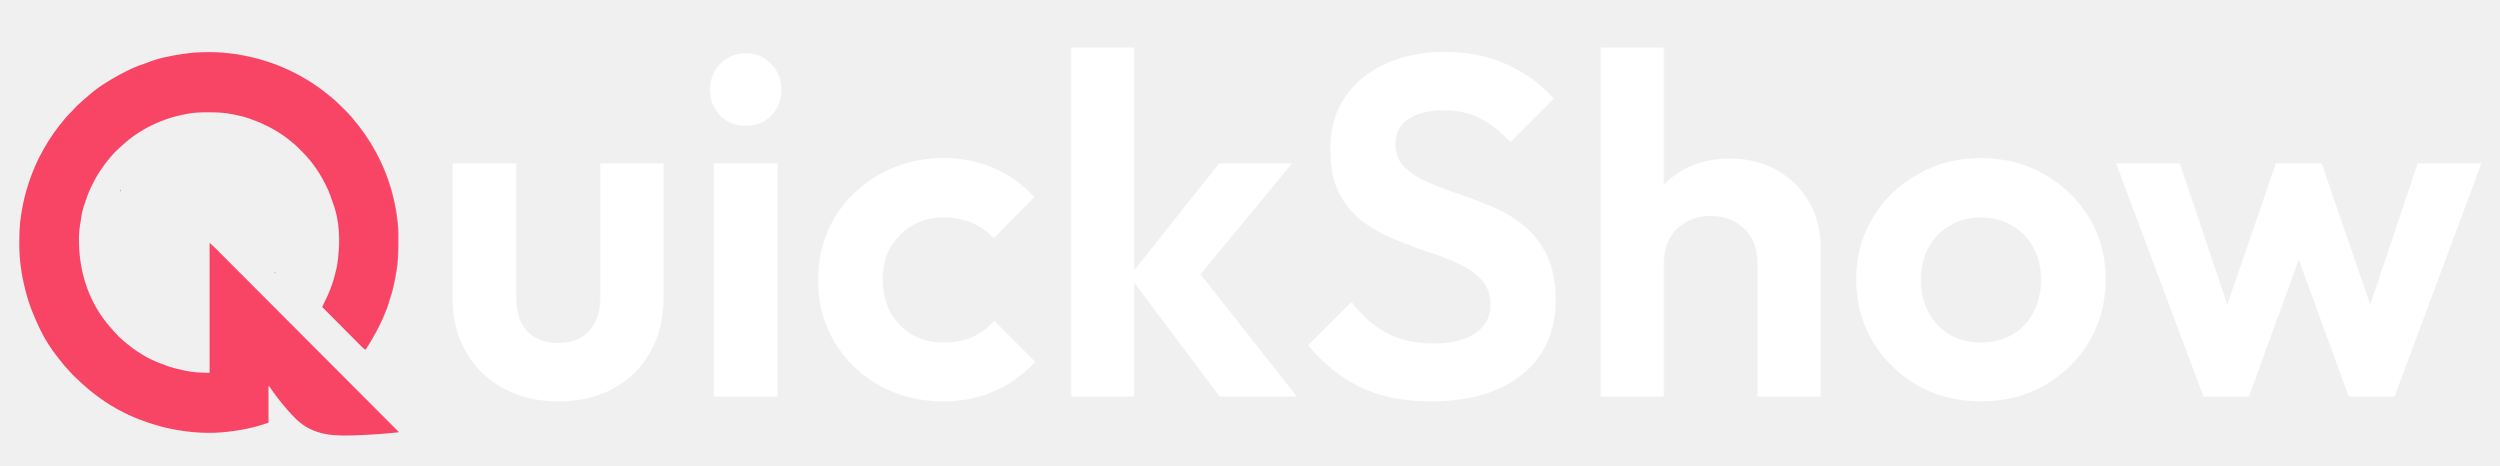
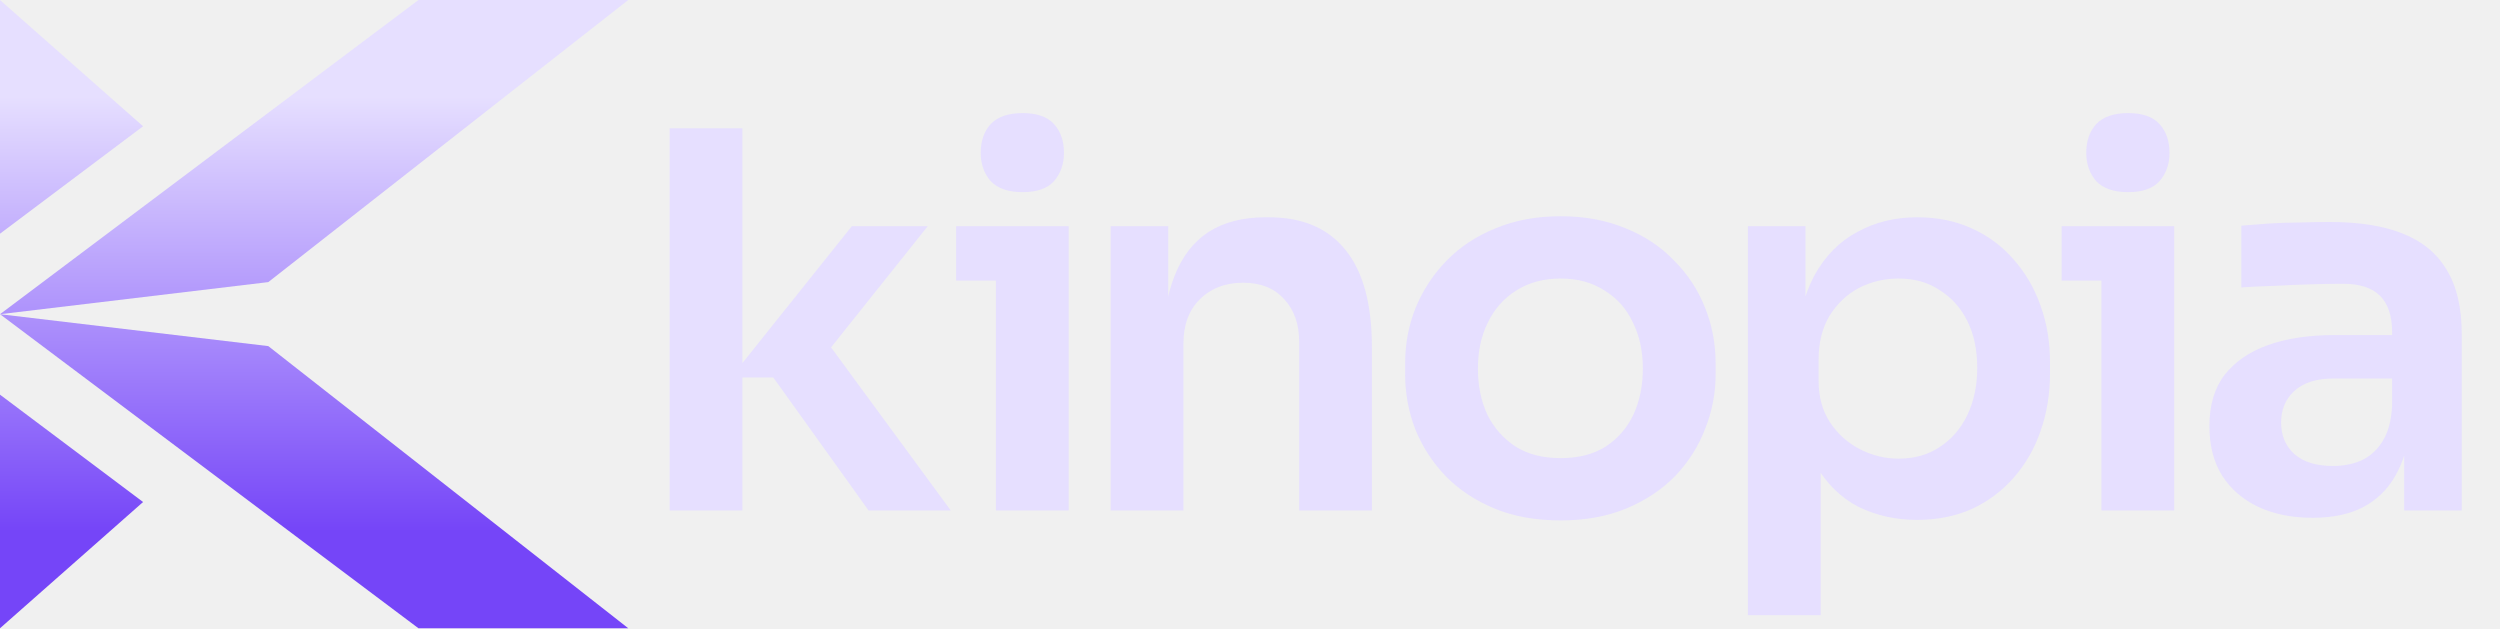
- <svg xmlns="http://www.w3.org/2000/svg" width="145" height="27" viewBox="0 0 145 27" fill="none">
-   <path d="M32.392 23.28C31.197 23.28 30.133 23.028 29.2 22.524C28.285 22.02 27.567 21.32 27.044 20.424C26.521 19.528 26.26 18.492 26.26 17.316V9.476H29.956V17.232C29.956 17.792 30.049 18.277 30.236 18.688C30.423 19.08 30.703 19.379 31.076 19.584C31.449 19.789 31.888 19.892 32.392 19.892C33.157 19.892 33.755 19.659 34.184 19.192C34.613 18.725 34.828 18.072 34.828 17.232V9.476H38.496V17.316C38.496 18.511 38.235 19.556 37.712 20.452C37.208 21.348 36.489 22.048 35.556 22.552C34.641 23.037 33.587 23.28 32.392 23.28ZM41.417 23V9.476H45.113V23H41.417ZM43.265 7.292C42.668 7.292 42.173 7.096 41.781 6.704C41.389 6.293 41.193 5.789 41.193 5.192C41.193 4.613 41.389 4.119 41.781 3.708C42.173 3.297 42.668 3.092 43.265 3.092C43.881 3.092 44.376 3.297 44.749 3.708C45.141 4.119 45.337 4.613 45.337 5.192C45.337 5.789 45.141 6.293 44.749 6.704C44.376 7.096 43.881 7.292 43.265 7.292ZM54.746 23.28C53.365 23.28 52.124 22.972 51.022 22.356C49.921 21.74 49.053 20.9 48.418 19.836C47.784 18.772 47.466 17.577 47.466 16.252C47.466 14.908 47.784 13.704 48.418 12.64C49.053 11.576 49.921 10.736 51.022 10.12C52.142 9.485 53.384 9.168 54.746 9.168C55.81 9.168 56.79 9.364 57.686 9.756C58.582 10.148 59.357 10.708 60.01 11.436L57.658 13.816C57.304 13.424 56.874 13.125 56.37 12.92C55.885 12.715 55.344 12.612 54.746 12.612C54.074 12.612 53.468 12.771 52.926 13.088C52.404 13.387 51.984 13.807 51.666 14.348C51.368 14.871 51.218 15.496 51.218 16.224C51.218 16.933 51.368 17.568 51.666 18.128C51.984 18.669 52.404 19.099 52.926 19.416C53.468 19.715 54.074 19.864 54.746 19.864C55.362 19.864 55.913 19.761 56.398 19.556C56.902 19.332 57.332 19.015 57.686 18.604L60.066 20.984C59.376 21.731 58.582 22.3 57.686 22.692C56.79 23.084 55.81 23.28 54.746 23.28ZM70.767 23L65.531 16.028L70.74 9.476H74.968L68.864 16.868L69.004 15.076L75.248 23H70.767ZM62.144 23V2.756H65.811V23H62.144ZM83.04 23.28C81.454 23.28 80.091 23.009 78.953 22.468C77.832 21.927 76.815 21.115 75.9 20.032L78.421 17.512C78.999 18.277 79.671 18.875 80.436 19.304C81.202 19.715 82.135 19.92 83.237 19.92C84.226 19.92 85.01 19.724 85.588 19.332C86.186 18.94 86.484 18.399 86.484 17.708C86.484 17.111 86.317 16.625 85.981 16.252C85.644 15.879 85.197 15.561 84.636 15.3C84.095 15.039 83.489 14.805 82.817 14.6C82.163 14.376 81.501 14.124 80.829 13.844C80.175 13.564 79.569 13.219 79.008 12.808C78.467 12.379 78.028 11.837 77.692 11.184C77.356 10.512 77.189 9.672 77.189 8.664C77.189 7.469 77.478 6.452 78.056 5.612C78.635 4.772 79.428 4.128 80.436 3.68C81.445 3.232 82.583 3.008 83.853 3.008C85.197 3.008 86.41 3.26 87.493 3.764C88.575 4.268 89.462 4.921 90.153 5.724L87.632 8.244C87.054 7.609 86.457 7.143 85.841 6.844C85.243 6.545 84.562 6.396 83.796 6.396C82.919 6.396 82.228 6.564 81.725 6.9C81.221 7.236 80.969 7.721 80.969 8.356C80.969 8.897 81.136 9.336 81.472 9.672C81.808 10.008 82.247 10.297 82.788 10.54C83.349 10.783 83.955 11.016 84.609 11.24C85.281 11.464 85.943 11.716 86.597 11.996C87.269 12.276 87.875 12.64 88.416 13.088C88.977 13.536 89.424 14.115 89.76 14.824C90.097 15.515 90.264 16.373 90.264 17.4C90.264 19.229 89.621 20.667 88.332 21.712C87.044 22.757 85.281 23.28 83.04 23.28ZM101.978 23V15.244C101.978 14.441 101.726 13.788 101.222 13.284C100.718 12.78 100.065 12.528 99.262 12.528C98.739 12.528 98.273 12.64 97.862 12.864C97.451 13.088 97.125 13.405 96.882 13.816C96.658 14.227 96.546 14.703 96.546 15.244L95.118 14.516C95.118 13.452 95.342 12.528 95.79 11.744C96.238 10.941 96.854 10.316 97.638 9.868C98.441 9.42 99.355 9.196 100.382 9.196C101.409 9.196 102.314 9.42 103.098 9.868C103.901 10.316 104.526 10.932 104.974 11.716C105.422 12.5 105.646 13.405 105.646 14.432V23H101.978ZM92.878 23V2.756H96.546V23H92.878ZM114.957 23.28C113.594 23.28 112.362 22.972 111.261 22.356C110.178 21.721 109.31 20.872 108.657 19.808C108.022 18.725 107.705 17.521 107.705 16.196C107.705 14.871 108.022 13.685 108.657 12.64C109.291 11.576 110.159 10.736 111.261 10.12C112.362 9.485 113.585 9.168 114.929 9.168C116.31 9.168 117.542 9.485 118.625 10.12C119.726 10.736 120.594 11.576 121.229 12.64C121.863 13.685 122.181 14.871 122.181 16.196C122.181 17.521 121.863 18.725 121.229 19.808C120.594 20.872 119.726 21.721 118.625 22.356C117.542 22.972 116.319 23.28 114.957 23.28ZM114.929 19.864C115.619 19.864 116.226 19.715 116.749 19.416C117.29 19.099 117.701 18.669 117.981 18.128C118.279 17.568 118.429 16.933 118.429 16.224C118.429 15.515 118.279 14.889 117.981 14.348C117.682 13.807 117.271 13.387 116.749 13.088C116.226 12.771 115.619 12.612 114.929 12.612C114.257 12.612 113.659 12.771 113.137 13.088C112.614 13.387 112.203 13.807 111.905 14.348C111.606 14.889 111.457 15.515 111.457 16.224C111.457 16.933 111.606 17.568 111.905 18.128C112.203 18.669 112.614 19.099 113.137 19.416C113.659 19.715 114.257 19.864 114.929 19.864ZM127.853 23L122.785 9.476H126.481L129.785 19.304L128.665 19.332L132.053 9.476H134.713L138.101 19.332L136.981 19.304L140.285 9.476H143.981L138.941 23H136.281L132.865 13.648H133.901L130.485 23H127.853Z" fill="white" />
-   <mask id="mask0_4919_985" style="mask-type:luminance" maskUnits="userSpaceOnUse" x="0" y="2" width="25" height="25">
-     <path d="M24.295 2H0V26.333H24.295V2Z" fill="white" />
-   </mask>
-   <g mask="url(#mask0_4919_985)">
-     <path d="M13.708 3.143C13.732 3.146 13.757 3.15 13.781 3.154C13.905 3.172 14.028 3.195 14.15 3.221C14.197 3.231 14.245 3.241 14.292 3.251C16.047 3.605 17.717 4.393 19.095 5.539C19.13 5.568 19.166 5.596 19.201 5.625C19.491 5.855 19.752 6.119 20.014 6.38C20.034 6.4 20.054 6.42 20.075 6.441C20.19 6.556 20.3 6.674 20.405 6.798C20.421 6.816 20.421 6.816 20.437 6.835C20.956 7.438 21.409 8.088 21.79 8.787C21.802 8.809 21.814 8.832 21.827 8.855C22.105 9.367 22.341 9.901 22.529 10.453C22.537 10.476 22.545 10.499 22.553 10.523C22.696 10.941 22.807 11.362 22.899 11.794C22.904 11.816 22.908 11.838 22.913 11.861C22.993 12.236 23.04 12.617 23.084 12.998C23.086 13.014 23.088 13.03 23.09 13.047C23.109 13.217 23.111 13.387 23.111 13.558C23.111 13.589 23.112 13.621 23.112 13.653C23.112 13.755 23.112 13.856 23.112 13.957C23.112 13.975 23.112 13.992 23.112 14.01C23.113 14.621 23.102 15.222 22.985 15.824C22.971 15.899 22.958 15.974 22.946 16.049C22.919 16.215 22.882 16.378 22.845 16.541C22.832 16.595 22.82 16.648 22.809 16.701C22.764 16.897 22.712 17.087 22.645 17.277C22.629 17.327 22.614 17.376 22.599 17.426C22.591 17.451 22.583 17.476 22.576 17.501C22.56 17.553 22.544 17.605 22.529 17.656C22.491 17.786 22.45 17.911 22.392 18.033C22.368 18.086 22.347 18.139 22.326 18.192C22.032 18.933 21.643 19.616 21.213 20.284C21.132 20.25 21.08 20.203 21.017 20.14C20.997 20.12 20.976 20.099 20.955 20.078C20.933 20.055 20.91 20.033 20.888 20.01C20.864 19.986 20.84 19.962 20.816 19.938C20.751 19.873 20.686 19.808 20.622 19.743C20.554 19.675 20.486 19.607 20.419 19.539C20.29 19.41 20.162 19.282 20.034 19.153C19.888 19.006 19.742 18.86 19.596 18.713C19.296 18.412 18.996 18.111 18.696 17.809C18.726 17.733 18.758 17.66 18.796 17.587C18.941 17.304 19.069 17.02 19.181 16.722C19.186 16.707 19.192 16.692 19.198 16.677C19.209 16.646 19.221 16.616 19.232 16.586C19.245 16.551 19.258 16.515 19.272 16.48C19.337 16.308 19.383 16.133 19.426 15.954C19.433 15.926 19.44 15.898 19.447 15.869C19.46 15.814 19.474 15.76 19.487 15.705C19.5 15.651 19.514 15.598 19.529 15.545C19.562 15.411 19.576 15.274 19.592 15.137C19.598 15.089 19.604 15.04 19.61 14.992C19.741 13.942 19.7 12.767 19.314 11.771C19.289 11.706 19.268 11.64 19.247 11.575C19.187 11.39 19.123 11.209 19.042 11.031C19.035 11.014 19.027 10.997 19.019 10.979C18.647 10.16 18.142 9.392 17.495 8.764C17.439 8.708 17.382 8.651 17.327 8.594C17.191 8.454 17.047 8.33 16.895 8.209C16.871 8.19 16.848 8.171 16.824 8.151C16.168 7.616 15.42 7.222 14.627 6.937C14.583 6.921 14.54 6.905 14.497 6.889C14.366 6.84 14.236 6.798 14.101 6.763C14.082 6.758 14.063 6.753 14.044 6.748C13.755 6.675 13.465 6.615 13.169 6.574C13.15 6.571 13.13 6.568 13.11 6.565C12.764 6.52 12.42 6.515 12.073 6.514C12.049 6.514 12.024 6.514 12 6.514C11.64 6.515 11.291 6.526 10.937 6.59C10.917 6.593 10.898 6.596 10.878 6.6C9.477 6.844 8.137 7.461 7.091 8.434C7.042 8.479 6.993 8.522 6.943 8.565C6.752 8.731 6.572 8.916 6.411 9.111C6.4 9.123 6.39 9.136 6.379 9.149C5.964 9.646 5.596 10.188 5.323 10.778C5.301 10.825 5.278 10.872 5.255 10.919C5.132 11.174 5.038 11.438 4.949 11.706C4.943 11.724 4.937 11.741 4.931 11.759C4.832 12.055 4.732 12.361 4.707 12.673C4.701 12.725 4.691 12.774 4.68 12.825C4.646 12.989 4.628 13.155 4.609 13.321C4.607 13.338 4.606 13.356 4.604 13.373C4.589 13.506 4.582 13.637 4.581 13.77C4.581 13.79 4.58 13.81 4.58 13.831C4.565 15.587 5.056 17.297 6.157 18.688C6.175 18.712 6.194 18.735 6.213 18.759C6.312 18.883 6.417 19.003 6.524 19.12C6.567 19.168 6.609 19.216 6.65 19.265C6.81 19.449 6.986 19.619 7.173 19.775C7.192 19.791 7.211 19.807 7.23 19.823C7.295 19.877 7.361 19.931 7.427 19.984C7.449 20.002 7.471 20.019 7.493 20.038C8.09 20.51 8.782 20.909 9.505 21.147C9.555 21.165 9.603 21.185 9.651 21.206C9.813 21.272 9.983 21.314 10.152 21.358C10.209 21.373 10.266 21.388 10.322 21.403C10.572 21.47 10.82 21.52 11.075 21.557C11.091 21.559 11.106 21.561 11.122 21.564C11.468 21.613 11.809 21.614 12.161 21.626C12.161 19.137 12.161 16.649 12.161 14.085C12.342 14.241 12.342 14.241 12.412 14.31C12.428 14.326 12.444 14.342 12.46 14.358C12.485 14.384 12.485 14.384 12.511 14.409C12.53 14.428 12.548 14.446 12.567 14.465C12.629 14.527 12.69 14.589 12.752 14.651C12.797 14.696 12.841 14.741 12.886 14.785C12.983 14.883 13.081 14.98 13.178 15.077C13.322 15.222 13.467 15.367 13.611 15.512C13.87 15.77 14.128 16.029 14.386 16.287C14.612 16.514 14.837 16.74 15.063 16.966C15.086 16.988 15.086 16.988 15.108 17.011C15.169 17.072 15.23 17.133 15.291 17.194C15.861 17.765 16.431 18.336 17.001 18.907C17.508 19.415 18.014 19.922 18.521 20.43C19.09 21 19.66 21.57 20.229 22.141C20.289 22.201 20.35 22.262 20.41 22.323C20.425 22.338 20.44 22.353 20.456 22.368C20.681 22.594 20.907 22.82 21.133 23.047C21.39 23.303 21.646 23.56 21.903 23.817C22.046 23.961 22.19 24.105 22.334 24.249C22.43 24.345 22.525 24.441 22.621 24.537C22.676 24.592 22.73 24.647 22.785 24.702C22.844 24.76 22.903 24.819 22.961 24.878C22.979 24.895 22.996 24.913 23.014 24.93C23.029 24.946 23.045 24.962 23.061 24.978C23.081 24.998 23.081 24.998 23.101 25.018C23.13 25.05 23.13 25.05 23.13 25.073C22.378 25.155 21.626 25.209 20.871 25.239C20.843 25.24 20.816 25.241 20.787 25.243C19.446 25.297 18.254 25.299 17.222 24.35C17.02 24.159 16.834 23.954 16.652 23.744C16.632 23.72 16.632 23.72 16.61 23.696C16.268 23.301 15.951 22.89 15.658 22.457C15.628 22.41 15.628 22.41 15.578 22.389C15.578 23.092 15.578 23.794 15.578 24.518C15.32 24.604 15.069 24.686 14.806 24.752C14.775 24.76 14.744 24.768 14.713 24.776C14.258 24.891 13.804 24.97 13.338 25.027C13.31 25.03 13.282 25.034 13.253 25.038C12.174 25.173 11.027 25.1 9.964 24.878C9.901 24.865 9.838 24.853 9.776 24.841C9.554 24.797 9.339 24.741 9.123 24.674C9.059 24.654 8.995 24.636 8.931 24.617C7.78 24.277 6.657 23.735 5.695 23.014C5.664 22.991 5.633 22.968 5.602 22.945C5.35 22.758 5.107 22.564 4.876 22.351C4.825 22.304 4.773 22.258 4.721 22.213C4.641 22.144 4.568 22.07 4.494 21.995C4.45 21.952 4.404 21.912 4.357 21.872C4.268 21.795 4.191 21.711 4.114 21.623C4.071 21.575 4.028 21.528 3.984 21.481C3.835 21.324 3.696 21.163 3.564 20.991C3.523 20.936 3.48 20.883 3.437 20.831C2.89 20.172 2.428 19.385 2.092 18.596C2.083 18.573 2.073 18.55 2.063 18.527C2.03 18.45 1.998 18.373 1.965 18.296C1.954 18.271 1.943 18.245 1.932 18.218C1.738 17.758 1.589 17.299 1.469 16.814C1.463 16.791 1.457 16.768 1.451 16.744C1.235 15.886 1.117 15.028 1.118 14.143C1.118 14.121 1.118 14.099 1.118 14.077C1.119 13.534 1.138 12.993 1.228 12.456C1.239 12.39 1.249 12.324 1.26 12.258C1.35 11.689 1.488 11.143 1.671 10.597C1.677 10.579 1.683 10.561 1.689 10.543C1.789 10.245 1.897 9.954 2.023 9.666C2.032 9.646 2.041 9.625 2.05 9.604C2.192 9.275 2.354 8.96 2.531 8.648C2.543 8.627 2.555 8.606 2.568 8.584C2.742 8.279 2.928 7.986 3.131 7.7C3.152 7.672 3.152 7.672 3.172 7.643C3.324 7.431 3.48 7.224 3.651 7.027C3.705 6.964 3.756 6.9 3.807 6.835C3.909 6.709 4.022 6.596 4.138 6.483C4.221 6.402 4.297 6.32 4.371 6.231C4.408 6.189 4.448 6.153 4.491 6.117C4.555 6.062 4.616 6.006 4.674 5.945C4.765 5.853 4.862 5.773 4.962 5.692C5.019 5.646 5.073 5.599 5.126 5.55C5.646 5.084 6.262 4.703 6.872 4.369C6.895 4.357 6.917 4.344 6.94 4.332C7.395 4.084 7.87 3.85 8.367 3.699C8.43 3.679 8.491 3.656 8.552 3.631C9.176 3.377 9.858 3.246 10.521 3.143C10.545 3.139 10.545 3.139 10.57 3.135C11.592 2.977 12.687 2.988 13.708 3.143Z" fill="#F84565" />
-     <path d="M15.958 15.749C15.966 15.766 15.975 15.783 15.983 15.8C15.962 15.821 15.941 15.841 15.92 15.863C15.932 15.825 15.945 15.788 15.958 15.749Z" fill="#F84565" />
-     <path d="M7.011 10.986C7.024 11.024 7.024 11.024 7.008 11.057C6.986 11.088 6.986 11.088 6.948 11.113C6.965 11.068 6.986 11.027 7.011 10.986Z" fill="#F84565" />
-   </g>
+ <svg xmlns="http://www.w3.org/2000/svg" width="191" height="48" viewBox="0 0 191 48" fill="none">
+   <path d="M66.36 39L59.08 28.84H55.84L65.08 17.28H70.88L62.36 27.96L62.48 25.16L72.64 39H66.36ZM51.16 39V9.8H56.72V39H51.16ZM76.088 39V17.28H81.647V39H76.088ZM73.047 21.44V17.28H81.647V21.44H73.047ZM78.127 14.68C77.034 14.68 76.221 14.4 75.688 13.84C75.181 13.253 74.927 12.533 74.927 11.68C74.927 10.773 75.181 10.04 75.688 9.48C76.221 8.92 77.034 8.64 78.127 8.64C79.221 8.64 80.021 8.92 80.528 9.48C81.034 10.04 81.287 10.773 81.287 11.68C81.287 12.533 81.034 13.253 80.528 13.84C80.021 14.4 79.221 14.68 78.127 14.68ZM84.855 39V17.28H89.255V26.6H88.855C88.855 24.387 89.149 22.547 89.735 21.08C90.322 19.587 91.189 18.467 92.335 17.72C93.509 16.973 94.962 16.6 96.695 16.6H96.935C99.522 16.6 101.482 17.44 102.815 19.12C104.149 20.773 104.815 23.253 104.815 26.56V39H99.255V26.08C99.255 24.747 98.869 23.667 98.095 22.84C97.349 22.013 96.309 21.6 94.975 21.6C93.615 21.6 92.509 22.027 91.655 22.88C90.829 23.707 90.415 24.827 90.415 26.24V39H84.855ZM119.233 39.76C117.313 39.76 115.619 39.453 114.153 38.84C112.686 38.227 111.446 37.4 110.433 36.36C109.419 35.293 108.646 34.093 108.113 32.76C107.606 31.427 107.353 30.04 107.353 28.6V27.76C107.353 26.267 107.619 24.853 108.153 23.52C108.713 22.16 109.499 20.96 110.513 19.92C111.553 18.853 112.806 18.027 114.273 17.44C115.739 16.827 117.393 16.52 119.233 16.52C121.073 16.52 122.726 16.827 124.193 17.44C125.659 18.027 126.899 18.853 127.913 19.92C128.953 20.96 129.739 22.16 130.273 23.52C130.806 24.853 131.073 26.267 131.073 27.76V28.6C131.073 30.04 130.806 31.427 130.273 32.76C129.766 34.093 129.006 35.293 127.993 36.36C126.979 37.4 125.739 38.227 124.273 38.84C122.806 39.453 121.126 39.76 119.233 39.76ZM119.233 35C120.593 35 121.739 34.707 122.673 34.12C123.606 33.507 124.313 32.693 124.793 31.68C125.273 30.64 125.513 29.467 125.513 28.16C125.513 26.827 125.259 25.653 124.753 24.64C124.273 23.6 123.553 22.787 122.593 22.2C121.659 21.587 120.539 21.28 119.233 21.28C117.926 21.28 116.793 21.587 115.833 22.2C114.899 22.787 114.179 23.6 113.673 24.64C113.166 25.653 112.913 26.827 112.913 28.16C112.913 29.467 113.153 30.64 113.633 31.68C114.139 32.693 114.859 33.507 115.793 34.12C116.726 34.707 117.873 35 119.233 35ZM133.541 47V17.28H137.941V26.64L137.261 26.6C137.368 24.387 137.821 22.533 138.621 21.04C139.448 19.547 140.541 18.44 141.901 17.72C143.261 16.973 144.781 16.6 146.461 16.6C148.008 16.6 149.395 16.88 150.621 17.44C151.875 18 152.941 18.787 153.821 19.8C154.728 20.813 155.421 22 155.901 23.36C156.381 24.693 156.621 26.133 156.621 27.68V28.52C156.621 30.093 156.381 31.56 155.901 32.92C155.448 34.253 154.768 35.44 153.861 36.48C152.981 37.493 151.915 38.293 150.661 38.88C149.408 39.44 148.008 39.72 146.461 39.72C144.835 39.72 143.341 39.387 141.981 38.72C140.648 38.027 139.568 36.973 138.741 35.56C137.915 34.12 137.448 32.267 137.341 30L139.101 32.68V47H133.541ZM145.061 35.04C146.261 35.04 147.301 34.747 148.181 34.16C149.088 33.573 149.795 32.76 150.301 31.72C150.808 30.653 151.061 29.453 151.061 28.12C151.061 26.733 150.808 25.533 150.301 24.52C149.795 23.507 149.088 22.72 148.181 22.16C147.301 21.573 146.261 21.28 145.061 21.28C143.968 21.28 142.955 21.52 142.021 22C141.115 22.48 140.368 23.187 139.781 24.12C139.221 25.053 138.941 26.173 138.941 27.48V29.08C138.941 30.333 139.235 31.4 139.821 32.28C140.408 33.16 141.168 33.84 142.101 34.32C143.035 34.8 144.021 35.04 145.061 35.04ZM160.55 39V17.28H166.11V39H160.55ZM157.51 21.44V17.28H166.11V21.44H157.51ZM162.59 14.68C161.497 14.68 160.683 14.4 160.15 13.84C159.643 13.253 159.39 12.533 159.39 11.68C159.39 10.773 159.643 10.04 160.15 9.48C160.683 8.92 161.497 8.64 162.59 8.64C163.683 8.64 164.483 8.92 164.99 9.48C165.497 10.04 165.75 10.773 165.75 11.68C165.75 12.533 165.497 13.253 164.99 13.84C164.483 14.4 163.683 14.68 162.59 14.68ZM183.678 39V32.56H182.758V25.4C182.758 24.147 182.451 23.213 181.838 22.6C181.224 21.987 180.278 21.68 178.998 21.68C178.331 21.68 177.531 21.693 176.598 21.72C175.664 21.747 174.718 21.787 173.758 21.84C172.824 21.867 171.984 21.907 171.238 21.96V17.24C171.851 17.187 172.544 17.133 173.318 17.08C174.091 17.027 174.878 17 175.678 17C176.504 16.973 177.278 16.96 177.998 16.96C180.238 16.96 182.091 17.253 183.558 17.84C185.051 18.427 186.171 19.347 186.918 20.6C187.691 21.853 188.078 23.493 188.078 25.52V39H183.678ZM176.678 39.56C175.104 39.56 173.718 39.28 172.518 38.72C171.344 38.16 170.424 37.36 169.758 36.32C169.118 35.28 168.798 34.027 168.798 32.56C168.798 30.96 169.184 29.653 169.958 28.64C170.758 27.627 171.864 26.867 173.278 26.36C174.718 25.853 176.398 25.6 178.318 25.6H183.358V28.92H178.238C176.958 28.92 175.971 29.24 175.278 29.88C174.611 30.493 174.278 31.293 174.278 32.28C174.278 33.267 174.611 34.067 175.278 34.68C175.971 35.293 176.958 35.6 178.238 35.6C179.011 35.6 179.718 35.467 180.358 35.2C181.024 34.907 181.571 34.427 181.998 33.76C182.451 33.067 182.704 32.133 182.758 30.96L184.118 32.52C183.984 34.04 183.611 35.32 182.998 36.36C182.411 37.4 181.584 38.2 180.518 38.76C179.478 39.293 178.198 39.56 176.678 39.56Z" fill="#E6DFFF" />
+   <path d="M8.74835e-05 0.001V17.855L10.931 9.647L8.74835e-05 0.001Z" fill="url(#paint0_linear_2_5)" />
+   <path d="M5.50136e-05 47.999L10.931 38.354L5.50136e-05 30.152V47.999Z" fill="url(#paint1_linear_2_5)" />
+   <path d="M20.497 21.553L48 0L31.97 0L0 24.005L20.497 21.553Z" fill="url(#paint2_linear_2_5)" />
+   <path d="M0 24.005L31.97 48H48L20.497 26.442L0 24.005Z" fill="url(#paint3_linear_2_5)" />
+   <defs>
+     <linearGradient id="paint0_linear_2_5" x1="24" y1="0" x2="24" y2="48" gradientUnits="userSpaceOnUse">
+       <stop offset="0.154" stop-color="#E6DFFF" />
+       <stop offset="0.846" stop-color="#7545F8" />
+     </linearGradient>
+     <linearGradient id="paint1_linear_2_5" x1="24" y1="0" x2="24" y2="48" gradientUnits="userSpaceOnUse">
+       <stop offset="0.154" stop-color="#E6DFFF" />
+       <stop offset="0.846" stop-color="#7545F8" />
+     </linearGradient>
+     <linearGradient id="paint2_linear_2_5" x1="24" y1="0" x2="24" y2="48" gradientUnits="userSpaceOnUse">
+       <stop offset="0.154" stop-color="#E6DFFF" />
+       <stop offset="0.846" stop-color="#7545F8" />
+     </linearGradient>
+     <linearGradient id="paint3_linear_2_5" x1="24" y1="0" x2="24" y2="48" gradientUnits="userSpaceOnUse">
+       <stop offset="0.154" stop-color="#E6DFFF" />
+       <stop offset="0.846" stop-color="#7545F8" />
+     </linearGradient>
+   </defs>
</svg>
